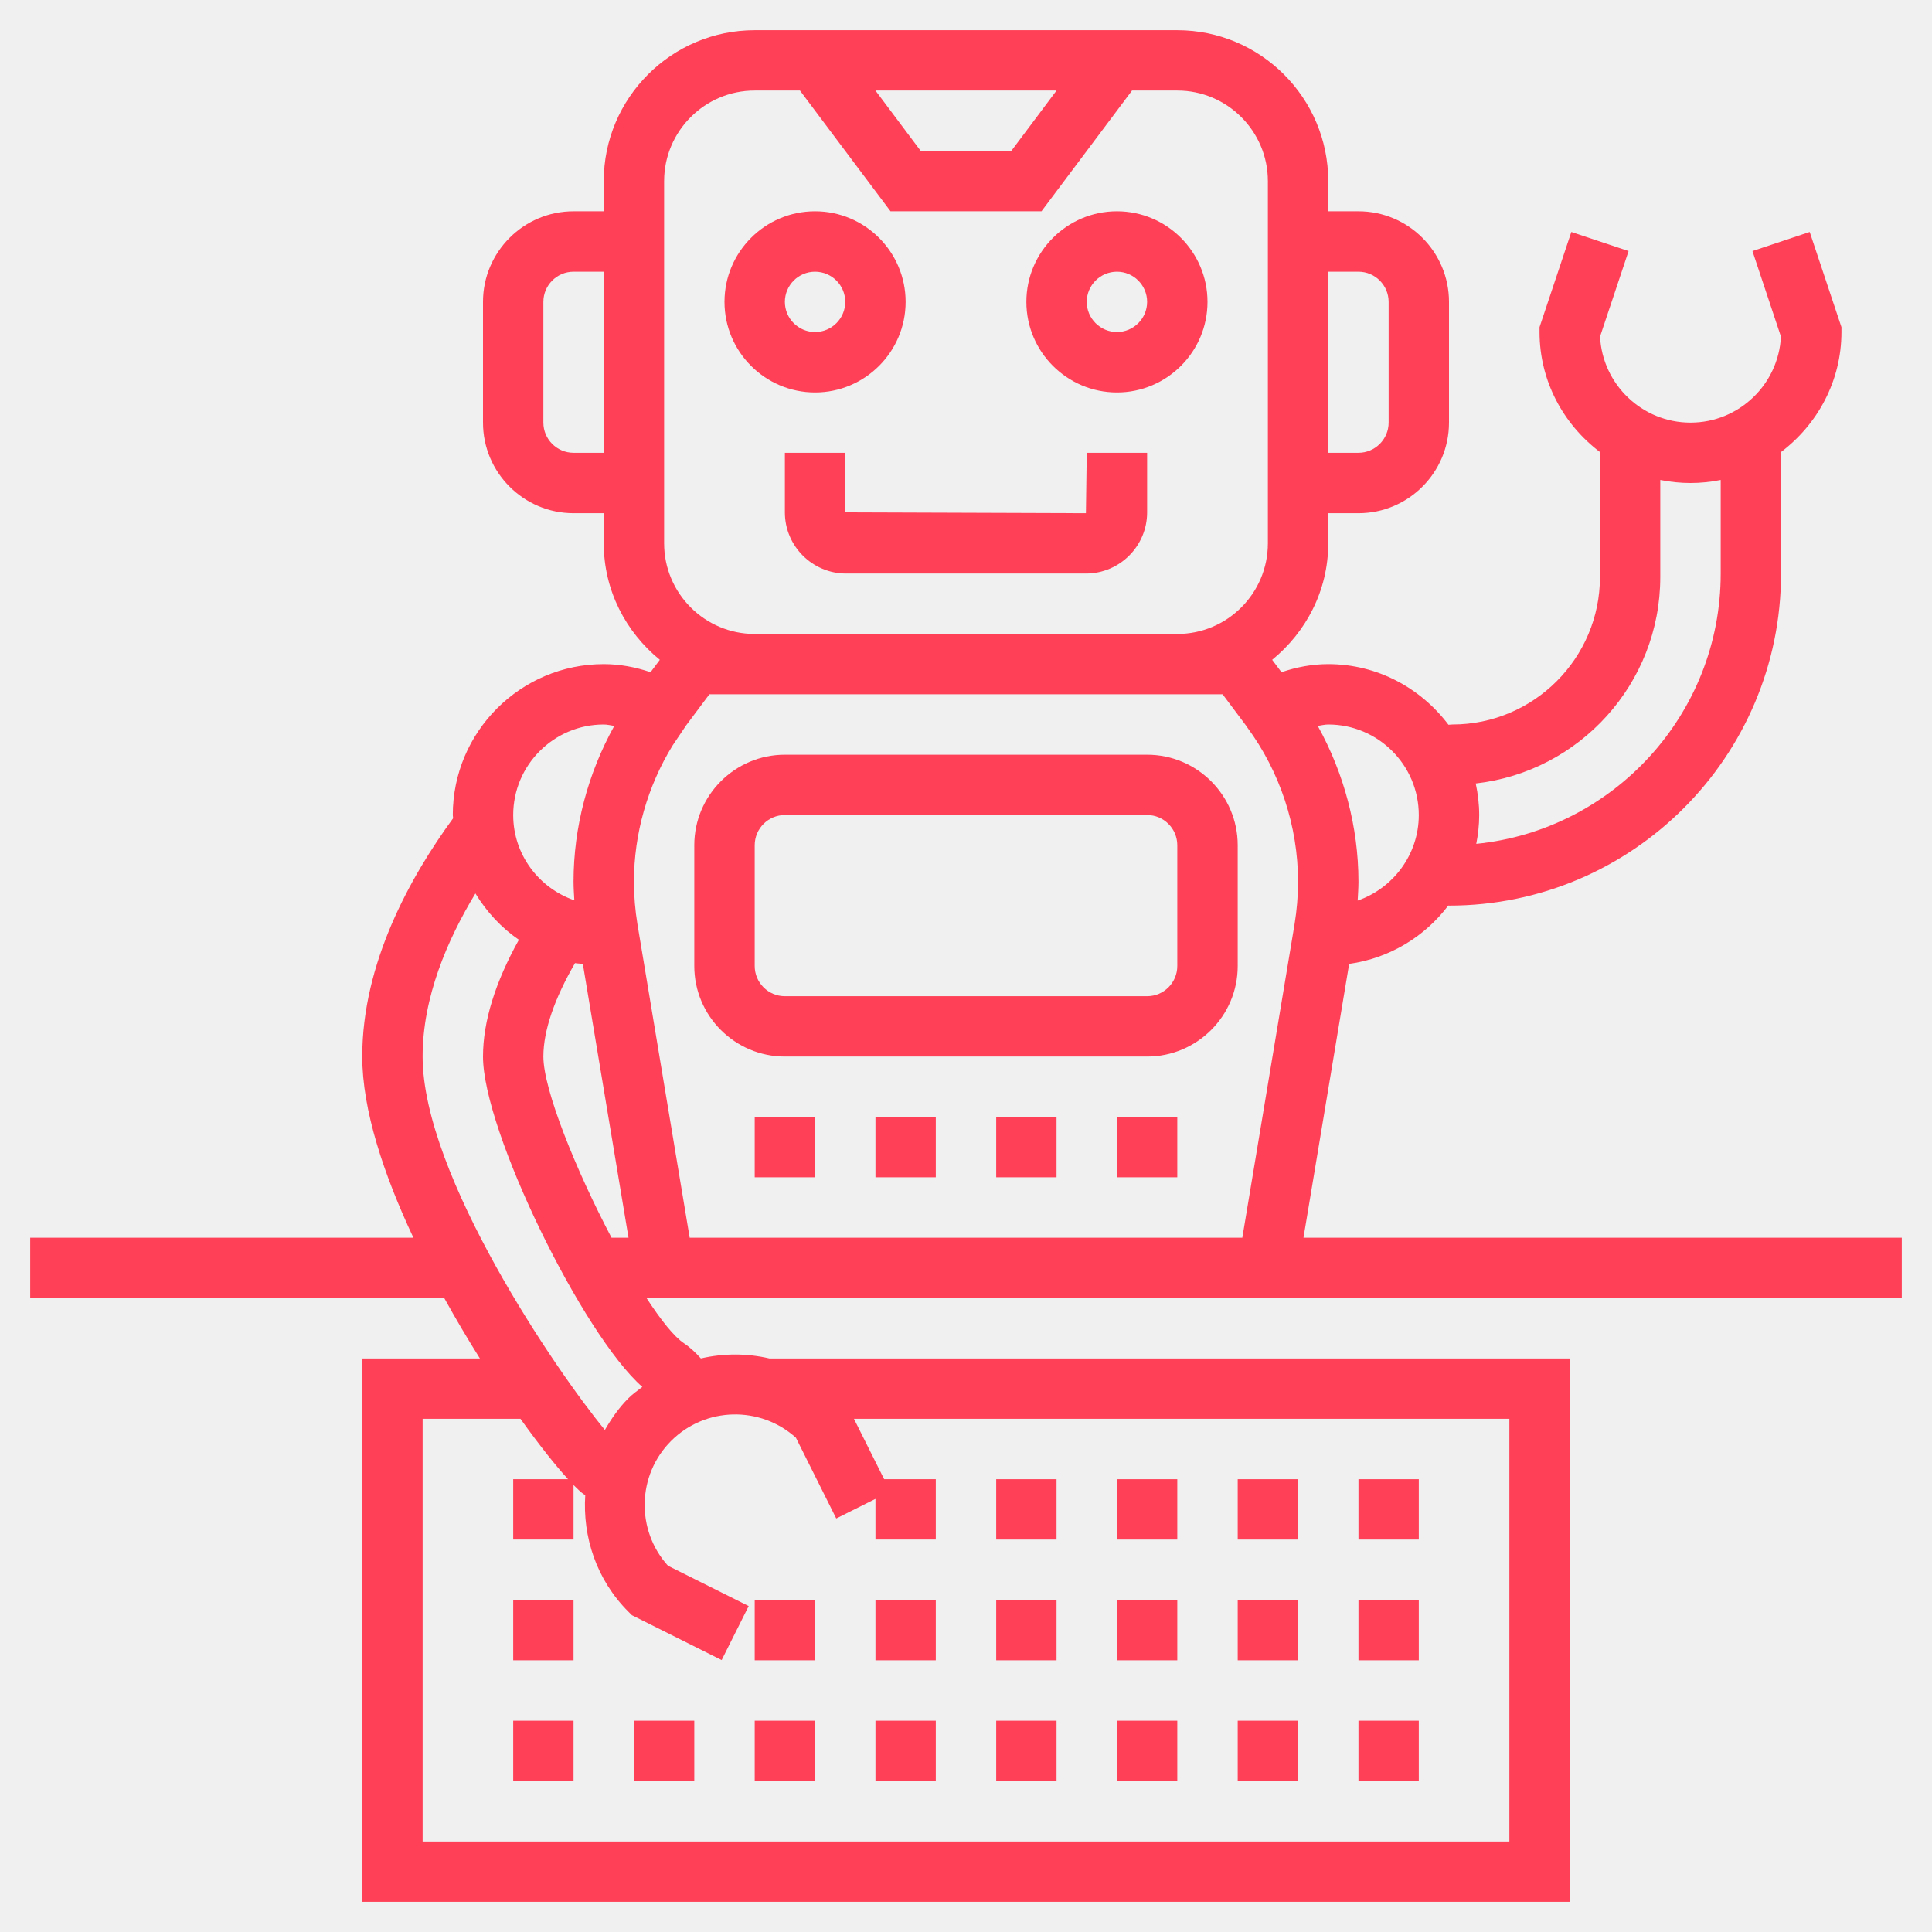
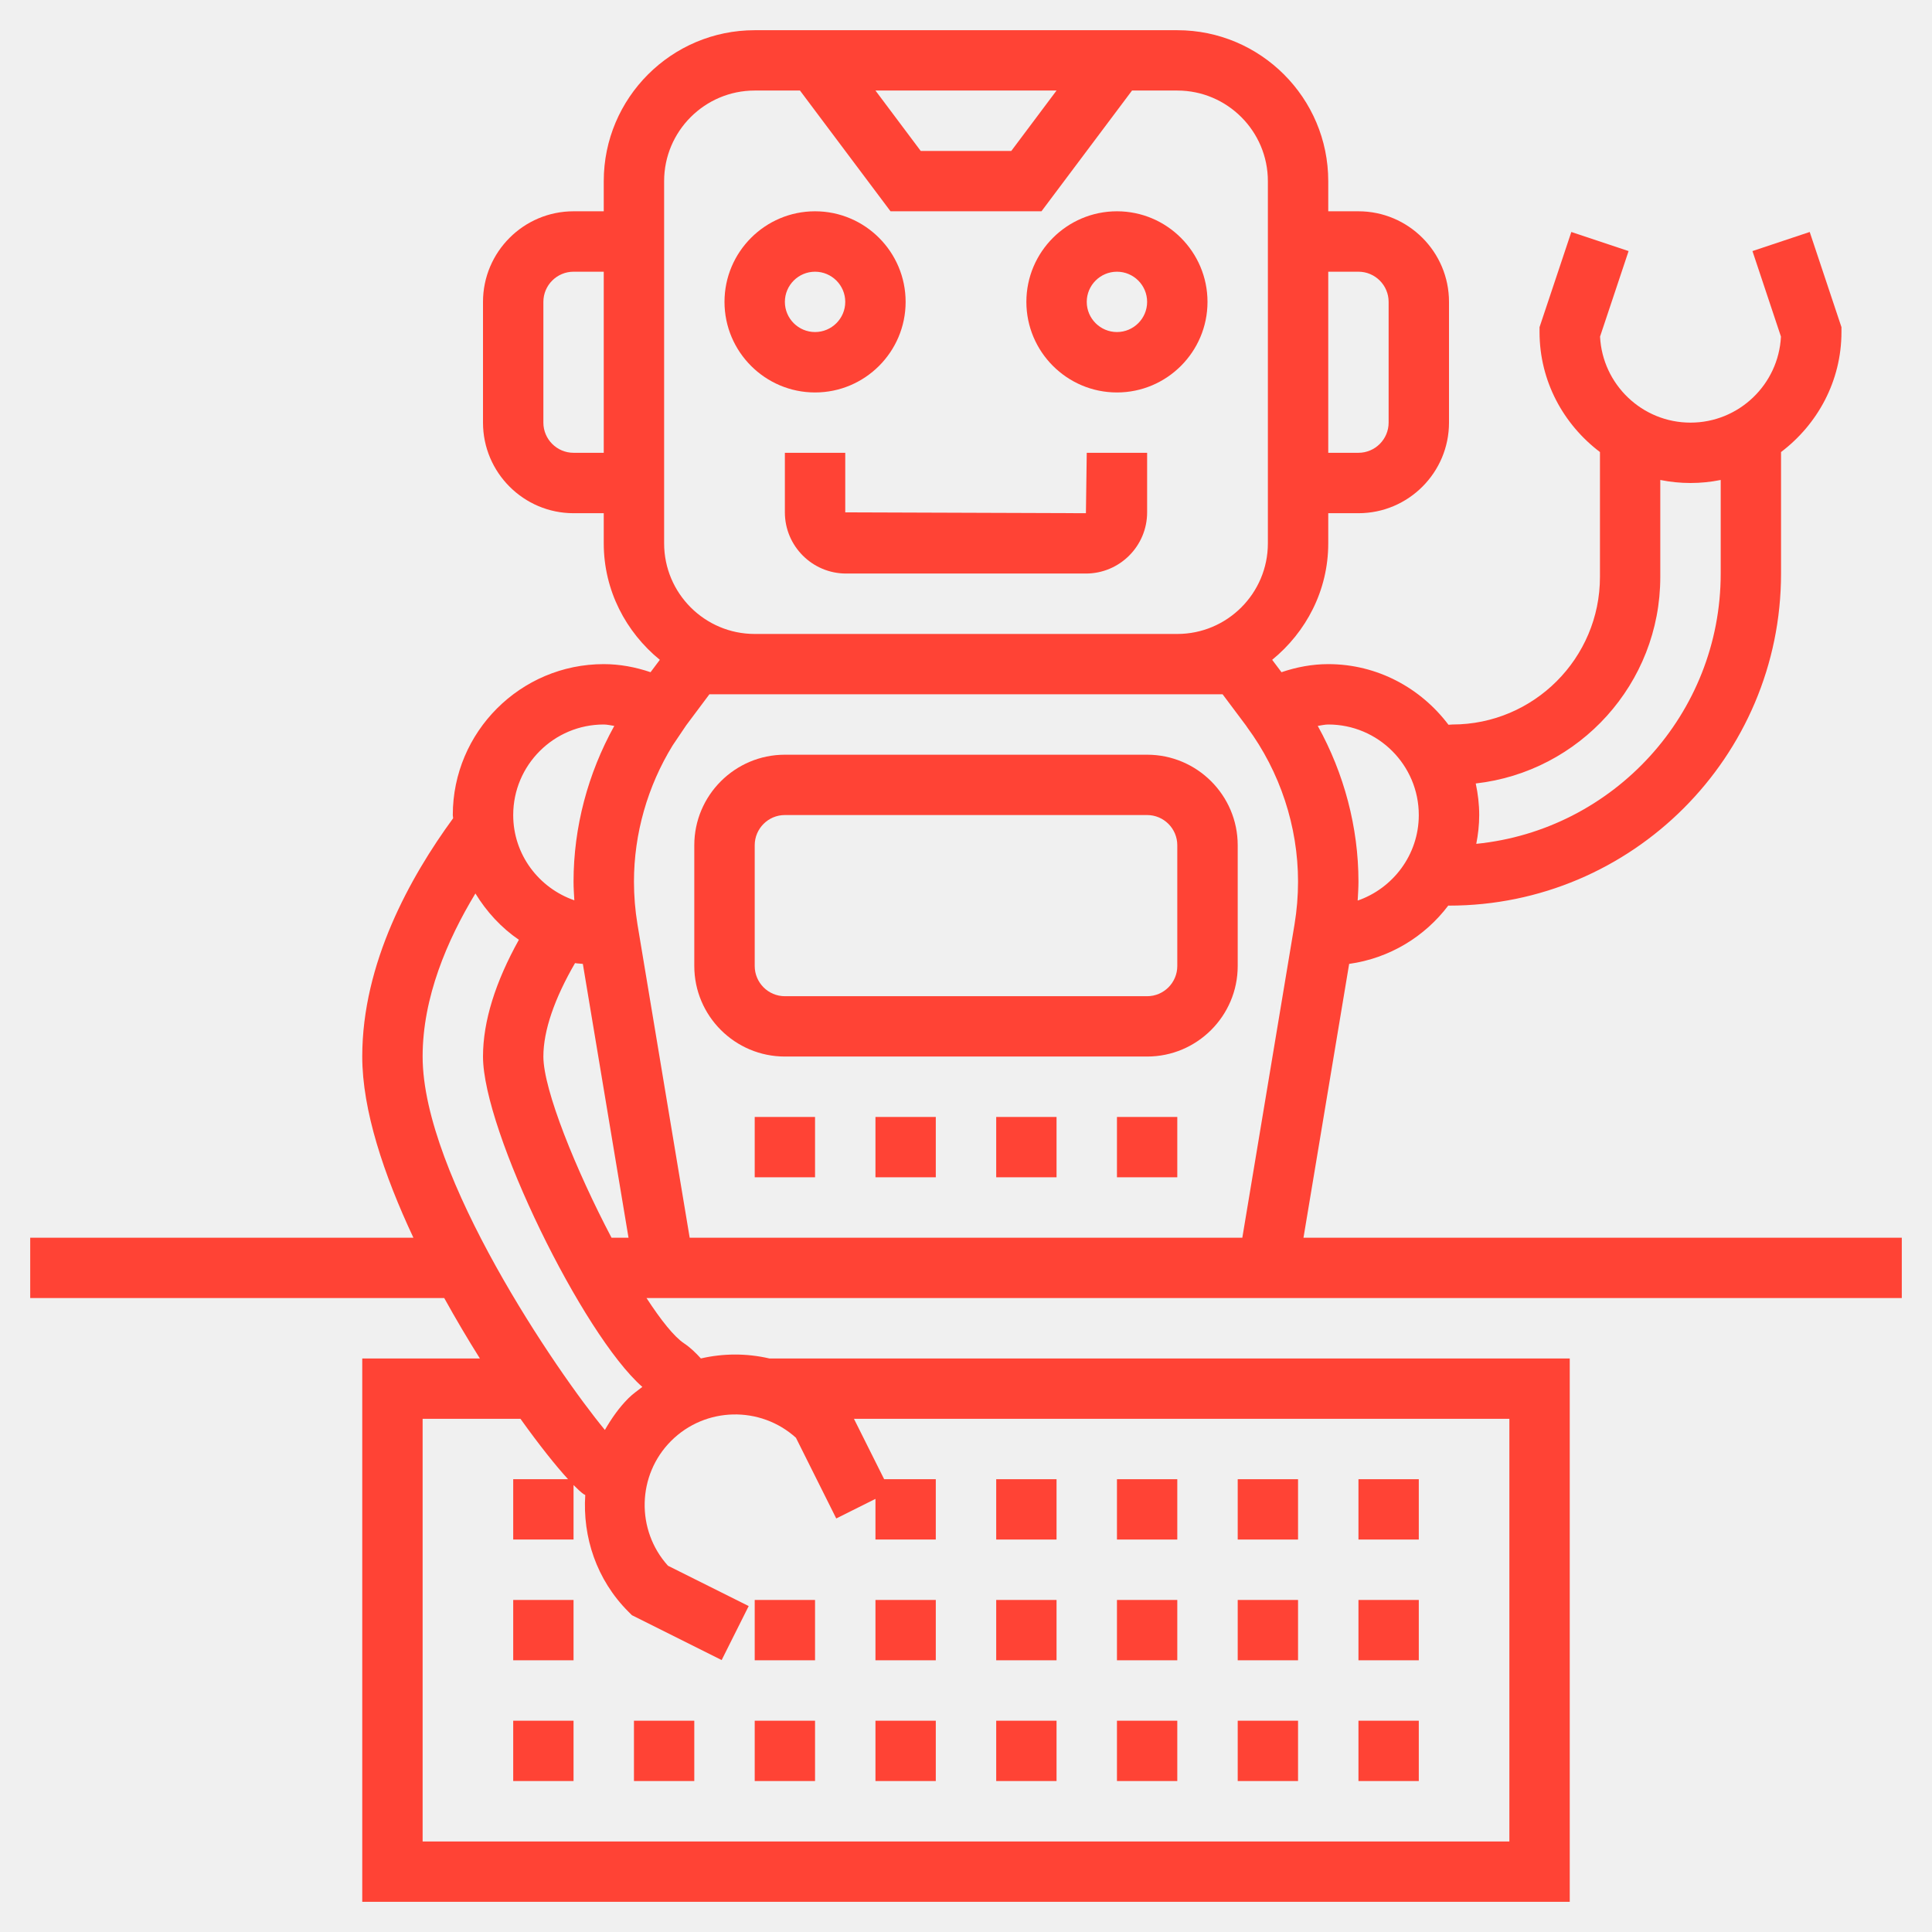
<svg xmlns="http://www.w3.org/2000/svg" width="44" height="44" viewBox="0 0 44 44" fill="none">
  <g clip-path="url(#clip0_99_1750)">
-     <path d="M43.312 28.188H29.686L30.726 21.952C31.647 21.823 32.447 21.333 32.984 20.623C32.99 20.623 32.995 20.625 33 20.625C37.17 20.625 40.562 17.232 40.562 13.062V10.295C41.392 9.666 41.938 8.68 41.938 7.562V7.451L41.215 5.283L39.911 5.718L40.56 7.666C40.505 8.755 39.603 9.625 38.5 9.625C37.397 9.625 36.495 8.755 36.44 7.666L37.09 5.718L35.786 5.283L35.062 7.451V7.562C35.062 8.681 35.608 9.667 36.438 10.295V13.139C36.438 14.992 34.93 16.5 33.077 16.5C33.047 16.5 33.017 16.506 32.988 16.506C32.36 15.673 31.371 15.125 30.25 15.125C29.888 15.125 29.532 15.191 29.185 15.309L28.973 15.027C29.745 14.396 30.25 13.448 30.25 12.375V11.688H30.938C32.075 11.688 33 10.762 33 9.625V6.875C33 5.738 32.075 4.812 30.938 4.812H30.25V4.125C30.25 2.23 28.708 0.688 26.812 0.688H17.188C15.292 0.688 13.75 2.23 13.75 4.125V4.812H13.062C11.925 4.812 11 5.738 11 6.875V9.625C11 10.762 11.925 11.688 13.062 11.688H13.75V12.375C13.75 13.448 14.255 14.396 15.027 15.027L14.816 15.309C14.468 15.191 14.112 15.125 13.75 15.125C11.855 15.125 10.312 16.667 10.312 18.562C10.312 18.587 10.319 18.611 10.32 18.635C9.34 19.975 8.25 21.936 8.25 24.062C8.25 25.282 8.741 26.753 9.415 28.188H0.688V29.562H10.117C10.381 30.04 10.656 30.503 10.929 30.938H8.25V43.312H35.75V30.938H17.522C17.008 30.819 16.476 30.819 15.962 30.938C15.848 30.812 15.725 30.692 15.582 30.596C15.353 30.445 15.051 30.064 14.724 29.562H43.312V28.188ZM30.938 6.188C31.316 6.188 31.625 6.496 31.625 6.875V9.625C31.625 10.004 31.316 10.312 30.938 10.312H30.25V6.188H30.938ZM13.062 10.312C12.684 10.312 12.375 10.004 12.375 9.625V6.875C12.375 6.496 12.684 6.188 13.062 6.188H13.75V10.312H13.062ZM37.812 13.139V10.931C38.035 10.976 38.265 11 38.5 11C38.735 11 38.965 10.976 39.188 10.931V13.062C39.188 16.264 36.742 18.906 33.621 19.218C33.663 19.006 33.688 18.787 33.688 18.562C33.688 18.316 33.659 18.076 33.609 17.843C35.971 17.577 37.812 15.57 37.812 13.139ZM32.312 18.562C32.312 19.471 31.718 20.235 30.92 20.51C30.928 20.366 30.938 20.222 30.938 20.078C30.938 18.84 30.61 17.612 30.011 16.532C30.09 16.521 30.17 16.5 30.25 16.5C31.387 16.5 32.312 17.425 32.312 18.562ZM24.062 2.062L23.031 3.438H20.969L19.938 2.062H24.062ZM15.125 4.125C15.125 2.988 16.05 2.062 17.188 2.062H18.219L20.281 4.812H23.719L25.781 2.062H26.812C27.95 2.062 28.875 2.988 28.875 4.125V12.375C28.875 13.512 27.95 14.438 26.812 14.438H17.188C16.05 14.438 15.125 13.512 15.125 12.375V4.125ZM26.812 15.812H27.844L28.378 16.525C28.386 16.536 28.393 16.548 28.401 16.559L28.404 16.564C29.151 17.576 29.562 18.821 29.562 20.078C29.562 20.403 29.535 20.73 29.482 21.052L28.293 28.188H15.707L14.518 21.052C14.465 20.73 14.438 20.403 14.438 20.078C14.438 18.987 14.748 17.906 15.318 16.978L15.628 16.518L16.156 15.812H17.188H26.812ZM13.75 16.5C13.83 16.5 13.909 16.521 13.99 16.532C13.39 17.612 13.062 18.84 13.062 20.078C13.062 20.22 13.072 20.362 13.08 20.504C12.273 20.224 11.688 19.464 11.688 18.562C11.688 17.425 12.613 16.5 13.75 16.5ZM18.127 32.744L19.045 34.582L19.938 34.136V35.062H21.312V33.688H20.136L19.448 32.312H34.375V41.938H9.625V32.312H11.853C12.281 32.911 12.659 33.384 12.937 33.688H11.688V35.062H13.062V33.821C13.155 33.914 13.236 33.99 13.292 34.028C13.304 34.035 13.317 34.041 13.329 34.048C13.266 35.003 13.584 35.978 14.312 36.706L14.391 36.785L16.435 37.807L17.051 36.577L15.213 35.659C14.482 34.85 14.505 33.596 15.284 32.816C16.064 32.036 17.318 32.013 18.127 32.744ZM14.312 31.844C14.094 32.062 13.924 32.309 13.776 32.566C12.691 31.256 9.625 26.773 9.625 24.062C9.625 22.716 10.183 21.412 10.827 20.348C11.082 20.765 11.415 21.128 11.817 21.403C11.284 22.362 11 23.257 11 24.062C11 25.756 13.273 30.399 14.629 31.586C14.521 31.67 14.411 31.745 14.312 31.844ZM12.375 24.062C12.375 23.466 12.632 22.734 13.096 21.934C13.154 21.945 13.216 21.944 13.274 21.952L14.314 28.188H13.927C13.115 26.645 12.375 24.817 12.375 24.062Z" fill="#FF4057" />
-     <path d="M14.438 39.188H15.812V40.562H14.438V39.188Z" fill="#FF4057" />
-     <path d="M11.688 39.188H13.062V40.562H11.688V39.188Z" fill="#FF4057" />
-     <path d="M30.938 39.188H32.312V40.562H30.938V39.188Z" fill="#FF4057" />
-     <path d="M28.188 39.188H29.562V40.562H28.188V39.188Z" fill="#FF4057" />
-     <path d="M22.688 39.188H24.062V40.562H22.688V39.188Z" fill="#FF4057" />
-     <path d="M19.938 39.188H21.312V40.562H19.938V39.188Z" fill="#FF4057" />
-     <path d="M25.438 39.188H26.812V40.562H25.438V39.188Z" fill="#FF4057" />
-     <path d="M17.188 39.188H18.562V40.562H17.188V39.188Z" fill="#FF4057" />
-     <path d="M11.688 36.438H13.062V37.812H11.688V36.438Z" fill="#FF4057" />
-     <path d="M22.688 36.438H24.062V37.812H22.688V36.438Z" fill="#FF4057" />
-     <path d="M17.188 36.438H18.562V37.812H17.188V36.438Z" fill="#FF4057" />
-     <path d="M19.938 36.438H21.312V37.812H19.938V36.438Z" fill="#FF4057" />
-     <path d="M30.938 36.438H32.312V37.812H30.938V36.438Z" fill="#FF4057" />
-     <path d="M28.188 36.438H29.562V37.812H28.188V36.438Z" fill="#FF4057" />
-     <path d="M25.438 36.438H26.812V37.812H25.438V36.438Z" fill="#FF4057" />
-     <path d="M22.688 33.688H24.062V35.062H22.688V33.688Z" fill="#FF4057" />
-     <path d="M25.438 33.688H26.812V35.062H25.438V33.688Z" fill="#FF4057" />
-     <path d="M30.938 33.688H32.312V35.062H30.938V33.688Z" fill="#FF4057" />
-     <path d="M28.188 33.688H29.562V35.062H28.188V33.688Z" fill="#FF4057" />
-     <path d="M25.438 8.938C26.575 8.938 27.5 8.012 27.5 6.875C27.5 5.738 26.575 4.812 25.438 4.812C24.3 4.812 23.375 5.738 23.375 6.875C23.375 8.012 24.3 8.938 25.438 8.938ZM25.438 6.188C25.816 6.188 26.125 6.496 26.125 6.875C26.125 7.254 25.816 7.562 25.438 7.562C25.059 7.562 24.75 7.254 24.75 6.875C24.75 6.496 25.059 6.188 25.438 6.188Z" fill="#FF4057" />
-     <path d="M18.562 8.938C19.7 8.938 20.625 8.012 20.625 6.875C20.625 5.738 19.7 4.812 18.562 4.812C17.425 4.812 16.5 5.738 16.5 6.875C16.5 8.012 17.425 8.938 18.562 8.938ZM18.562 6.188C18.941 6.188 19.25 6.496 19.25 6.875C19.25 7.254 18.941 7.562 18.562 7.562C18.184 7.562 17.875 7.254 17.875 6.875C17.875 6.496 18.184 6.188 18.562 6.188Z" fill="#FF4057" />
-     <path d="M24.731 11.688L19.25 11.669V10.312H17.875V11.669C17.875 12.437 18.501 13.062 19.269 13.062H24.731C25.499 13.062 26.125 12.437 26.125 11.669V10.312H24.75L24.731 11.688Z" fill="#FF4057" />
-     <path d="M15.812 22C15.812 23.137 16.738 24.062 17.875 24.062H26.125C27.262 24.062 28.188 23.137 28.188 22V19.25C28.188 18.113 27.262 17.188 26.125 17.188H17.875C16.738 17.188 15.812 18.113 15.812 19.25V22ZM17.188 19.25C17.188 18.871 17.496 18.562 17.875 18.562H26.125C26.504 18.562 26.812 18.871 26.812 19.25V22C26.812 22.379 26.504 22.688 26.125 22.688H17.875C17.496 22.688 17.188 22.379 17.188 22V19.25Z" fill="#FF4057" />
-     <path d="M19.938 25.438H21.312V26.812H19.938V25.438Z" fill="#FF4057" />
-     <path d="M17.188 25.438H18.562V26.812H17.188V25.438Z" fill="#FF4057" />
-     <path d="M25.438 25.438H26.812V26.812H25.438V25.438Z" fill="#FF4057" />
-     <path d="M22.688 25.438H24.062V26.812H22.688V25.438Z" fill="#FF4057" />
+     <path d="M43.312 28.188H29.686L30.726 21.952C31.647 21.823 32.447 21.333 32.984 20.623C32.99 20.623 32.995 20.625 33 20.625C37.17 20.625 40.562 17.232 40.562 13.062V10.295C41.392 9.666 41.938 8.68 41.938 7.562V7.451L41.215 5.283L39.911 5.718L40.56 7.666C40.505 8.755 39.603 9.625 38.5 9.625C37.397 9.625 36.495 8.755 36.44 7.666L37.09 5.718L35.786 5.283L35.062 7.451V7.562C35.062 8.681 35.608 9.667 36.438 10.295V13.139C36.438 14.992 34.93 16.5 33.077 16.5C33.047 16.5 33.017 16.506 32.988 16.506C32.36 15.673 31.371 15.125 30.25 15.125C29.888 15.125 29.532 15.191 29.185 15.309L28.973 15.027C29.745 14.396 30.25 13.448 30.25 12.375V11.688H30.938C32.075 11.688 33 10.762 33 9.625V6.875C33 5.738 32.075 4.812 30.938 4.812H30.25V4.125C30.25 2.23 28.708 0.688 26.812 0.688H17.188C15.292 0.688 13.75 2.23 13.75 4.125V4.812H13.062C11.925 4.812 11 5.738 11 6.875V9.625C11 10.762 11.925 11.688 13.062 11.688H13.75V12.375C13.75 13.448 14.255 14.396 15.027 15.027L14.816 15.309C14.468 15.191 14.112 15.125 13.75 15.125C11.855 15.125 10.312 16.667 10.312 18.562C10.312 18.587 10.319 18.611 10.32 18.635C9.34 19.975 8.25 21.936 8.25 24.062C8.25 25.282 8.741 26.753 9.415 28.188H0.688V29.562H10.117C10.381 30.04 10.656 30.503 10.929 30.938H8.25V43.312H35.75V30.938H17.522C17.008 30.819 16.476 30.819 15.962 30.938C15.848 30.812 15.725 30.692 15.582 30.596C15.353 30.445 15.051 30.064 14.724 29.562H43.312V28.188ZM30.938 6.188C31.316 6.188 31.625 6.496 31.625 6.875V9.625C31.625 10.004 31.316 10.312 30.938 10.312H30.25V6.188H30.938ZM13.062 10.312C12.684 10.312 12.375 10.004 12.375 9.625V6.875C12.375 6.496 12.684 6.188 13.062 6.188H13.75V10.312H13.062ZM37.812 13.139V10.931C38.035 10.976 38.265 11 38.5 11C38.735 11 38.965 10.976 39.188 10.931V13.062C39.188 16.264 36.742 18.906 33.621 19.218C33.663 19.006 33.688 18.787 33.688 18.562C33.688 18.316 33.659 18.076 33.609 17.843C35.971 17.577 37.812 15.57 37.812 13.139ZM32.312 18.562C32.312 19.471 31.718 20.235 30.92 20.51C30.928 20.366 30.938 20.222 30.938 20.078C30.938 18.84 30.61 17.612 30.011 16.532C30.09 16.521 30.17 16.5 30.25 16.5C31.387 16.5 32.312 17.425 32.312 18.562ZM24.062 2.062L23.031 3.438H20.969L19.938 2.062H24.062ZM15.125 4.125C15.125 2.988 16.05 2.062 17.188 2.062H18.219L20.281 4.812H23.719L25.781 2.062H26.812C27.95 2.062 28.875 2.988 28.875 4.125V12.375C28.875 13.512 27.95 14.438 26.812 14.438H17.188C16.05 14.438 15.125 13.512 15.125 12.375V4.125ZM26.812 15.812H27.844L28.378 16.525C28.386 16.536 28.393 16.548 28.401 16.559L28.404 16.564C29.151 17.576 29.562 18.821 29.562 20.078C29.562 20.403 29.535 20.73 29.482 21.052L28.293 28.188H15.707L14.518 21.052C14.465 20.73 14.438 20.403 14.438 20.078C14.438 18.987 14.748 17.906 15.318 16.978L15.628 16.518L16.156 15.812H17.188H26.812ZM13.75 16.5C13.83 16.5 13.909 16.521 13.99 16.532C13.39 17.612 13.062 18.84 13.062 20.078C13.062 20.22 13.072 20.362 13.08 20.504C12.273 20.224 11.688 19.464 11.688 18.562C11.688 17.425 12.613 16.5 13.75 16.5ZM18.127 32.744L19.045 34.582L19.938 34.136V35.062H21.312V33.688H20.136L19.448 32.312H34.375V41.938H9.625V32.312H11.853C12.281 32.911 12.659 33.384 12.937 33.688H11.688V35.062H13.062V33.821C13.155 33.914 13.236 33.99 13.292 34.028C13.304 34.035 13.317 34.041 13.329 34.048C13.266 35.003 13.584 35.978 14.312 36.706L14.391 36.785L16.435 37.807L17.051 36.577L15.213 35.659C14.482 34.85 14.505 33.596 15.284 32.816C16.064 32.036 17.318 32.013 18.127 32.744ZM14.312 31.844C14.094 32.062 13.924 32.309 13.776 32.566C12.691 31.256 9.625 26.773 9.625 24.062C9.625 22.716 10.183 21.412 10.827 20.348C11.082 20.765 11.415 21.128 11.817 21.403C11.284 22.362 11 23.257 11 24.062C11 25.756 13.273 30.399 14.629 31.586C14.521 31.67 14.411 31.745 14.312 31.844ZM12.375 24.062C12.375 23.466 12.632 22.734 13.096 21.934C13.154 21.945 13.216 21.944 13.274 21.952L14.314 28.188H13.927C13.115 26.645 12.375 24.817 12.375 24.062Z" fill="#ff4335" />
+     <path d="M14.438 39.188H15.812V40.562H14.438V39.188Z" fill="#ff4335" />
+     <path d="M11.688 39.188H13.062V40.562H11.688V39.188Z" fill="#ff4335" />
+     <path d="M30.938 39.188H32.312V40.562H30.938V39.188Z" fill="#ff4335" />
+     <path d="M28.188 39.188H29.562V40.562H28.188V39.188Z" fill="#ff4335" />
+     <path d="M22.688 39.188H24.062V40.562H22.688V39.188Z" fill="#ff4335" />
+     <path d="M19.938 39.188H21.312V40.562H19.938V39.188Z" fill="#ff4335" />
+     <path d="M25.438 39.188H26.812V40.562H25.438V39.188Z" fill="#ff4335" />
+     <path d="M17.188 39.188H18.562V40.562H17.188V39.188Z" fill="#ff4335" />
+     <path d="M11.688 36.438H13.062V37.812H11.688V36.438Z" fill="#ff4335" />
+     <path d="M22.688 36.438H24.062V37.812H22.688V36.438Z" fill="#ff4335" />
+     <path d="M17.188 36.438H18.562V37.812H17.188V36.438Z" fill="#ff4335" />
+     <path d="M19.938 36.438H21.312V37.812H19.938V36.438Z" fill="#ff4335" />
+     <path d="M30.938 36.438H32.312V37.812H30.938V36.438Z" fill="#ff4335" />
+     <path d="M28.188 36.438H29.562V37.812H28.188V36.438Z" fill="#ff4335" />
+     <path d="M25.438 36.438H26.812V37.812H25.438V36.438Z" fill="#ff4335" />
+     <path d="M22.688 33.688H24.062V35.062H22.688V33.688Z" fill="#ff4335" />
+     <path d="M25.438 33.688H26.812V35.062H25.438V33.688Z" fill="#ff4335" />
+     <path d="M30.938 33.688H32.312V35.062H30.938V33.688Z" fill="#ff4335" />
+     <path d="M28.188 33.688H29.562V35.062H28.188V33.688Z" fill="#ff4335" />
+     <path d="M25.438 8.938C26.575 8.938 27.5 8.012 27.5 6.875C27.5 5.738 26.575 4.812 25.438 4.812C24.3 4.812 23.375 5.738 23.375 6.875C23.375 8.012 24.3 8.938 25.438 8.938ZM25.438 6.188C25.816 6.188 26.125 6.496 26.125 6.875C26.125 7.254 25.816 7.562 25.438 7.562C25.059 7.562 24.75 7.254 24.75 6.875C24.75 6.496 25.059 6.188 25.438 6.188Z" fill="#ff4335" />
+     <path d="M18.562 8.938C19.7 8.938 20.625 8.012 20.625 6.875C20.625 5.738 19.7 4.812 18.562 4.812C17.425 4.812 16.5 5.738 16.5 6.875C16.5 8.012 17.425 8.938 18.562 8.938ZM18.562 6.188C18.941 6.188 19.25 6.496 19.25 6.875C19.25 7.254 18.941 7.562 18.562 7.562C18.184 7.562 17.875 7.254 17.875 6.875C17.875 6.496 18.184 6.188 18.562 6.188Z" fill="#ff4335" />
+     <path d="M24.731 11.688L19.25 11.669V10.312H17.875V11.669C17.875 12.437 18.501 13.062 19.269 13.062H24.731C25.499 13.062 26.125 12.437 26.125 11.669V10.312H24.75L24.731 11.688Z" fill="#ff4335" />
+     <path d="M15.812 22C15.812 23.137 16.738 24.062 17.875 24.062H26.125C27.262 24.062 28.188 23.137 28.188 22V19.25C28.188 18.113 27.262 17.188 26.125 17.188H17.875C16.738 17.188 15.812 18.113 15.812 19.25V22ZM17.188 19.25C17.188 18.871 17.496 18.562 17.875 18.562H26.125C26.504 18.562 26.812 18.871 26.812 19.25V22C26.812 22.379 26.504 22.688 26.125 22.688H17.875C17.496 22.688 17.188 22.379 17.188 22V19.25Z" fill="#ff4335" />
+     <path d="M19.938 25.438H21.312V26.812H19.938V25.438Z" fill="#ff4335" />
+     <path d="M17.188 25.438H18.562V26.812H17.188V25.438Z" fill="#ff4335" />
+     <path d="M25.438 25.438H26.812V26.812H25.438V25.438Z" fill="#ff4335" />
+     <path d="M22.688 25.438H24.062V26.812H22.688V25.438Z" fill="#ff4335" />
  </g>
  <defs>
    <clipPath id="clip0_99_1750">
      <rect width="44" height="44" fill="white" />
    </clipPath>
  </defs>
</svg>
